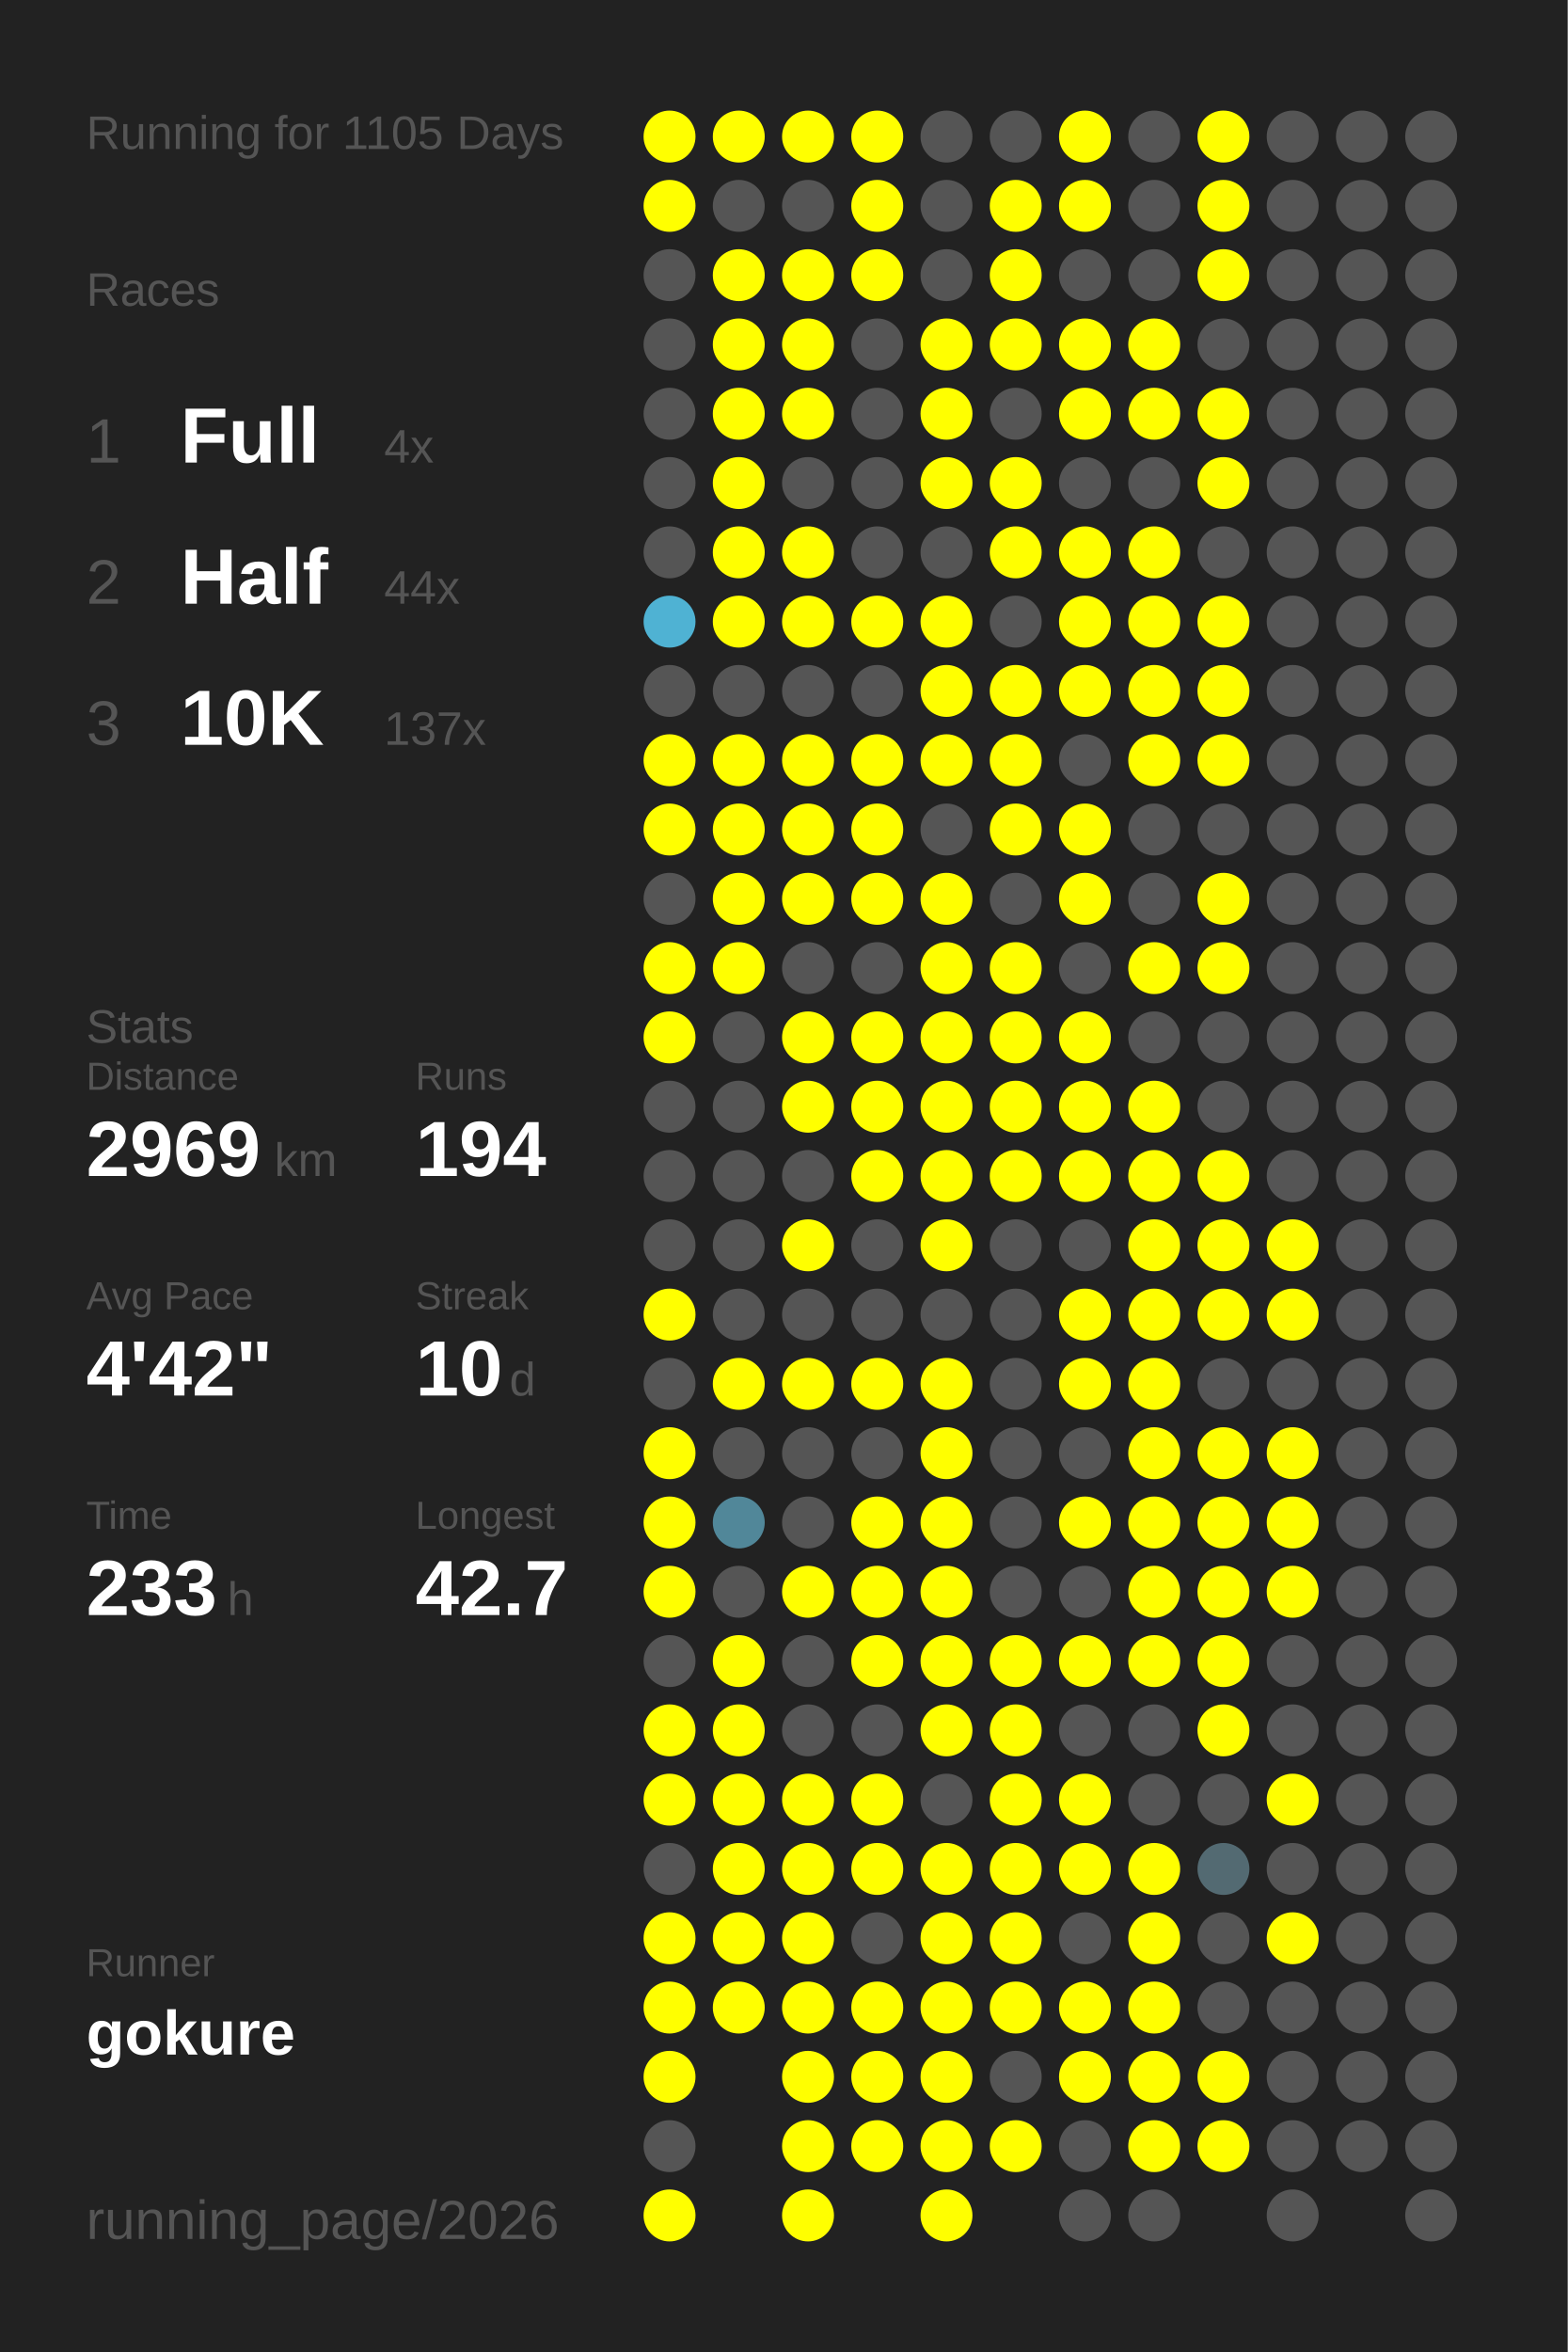
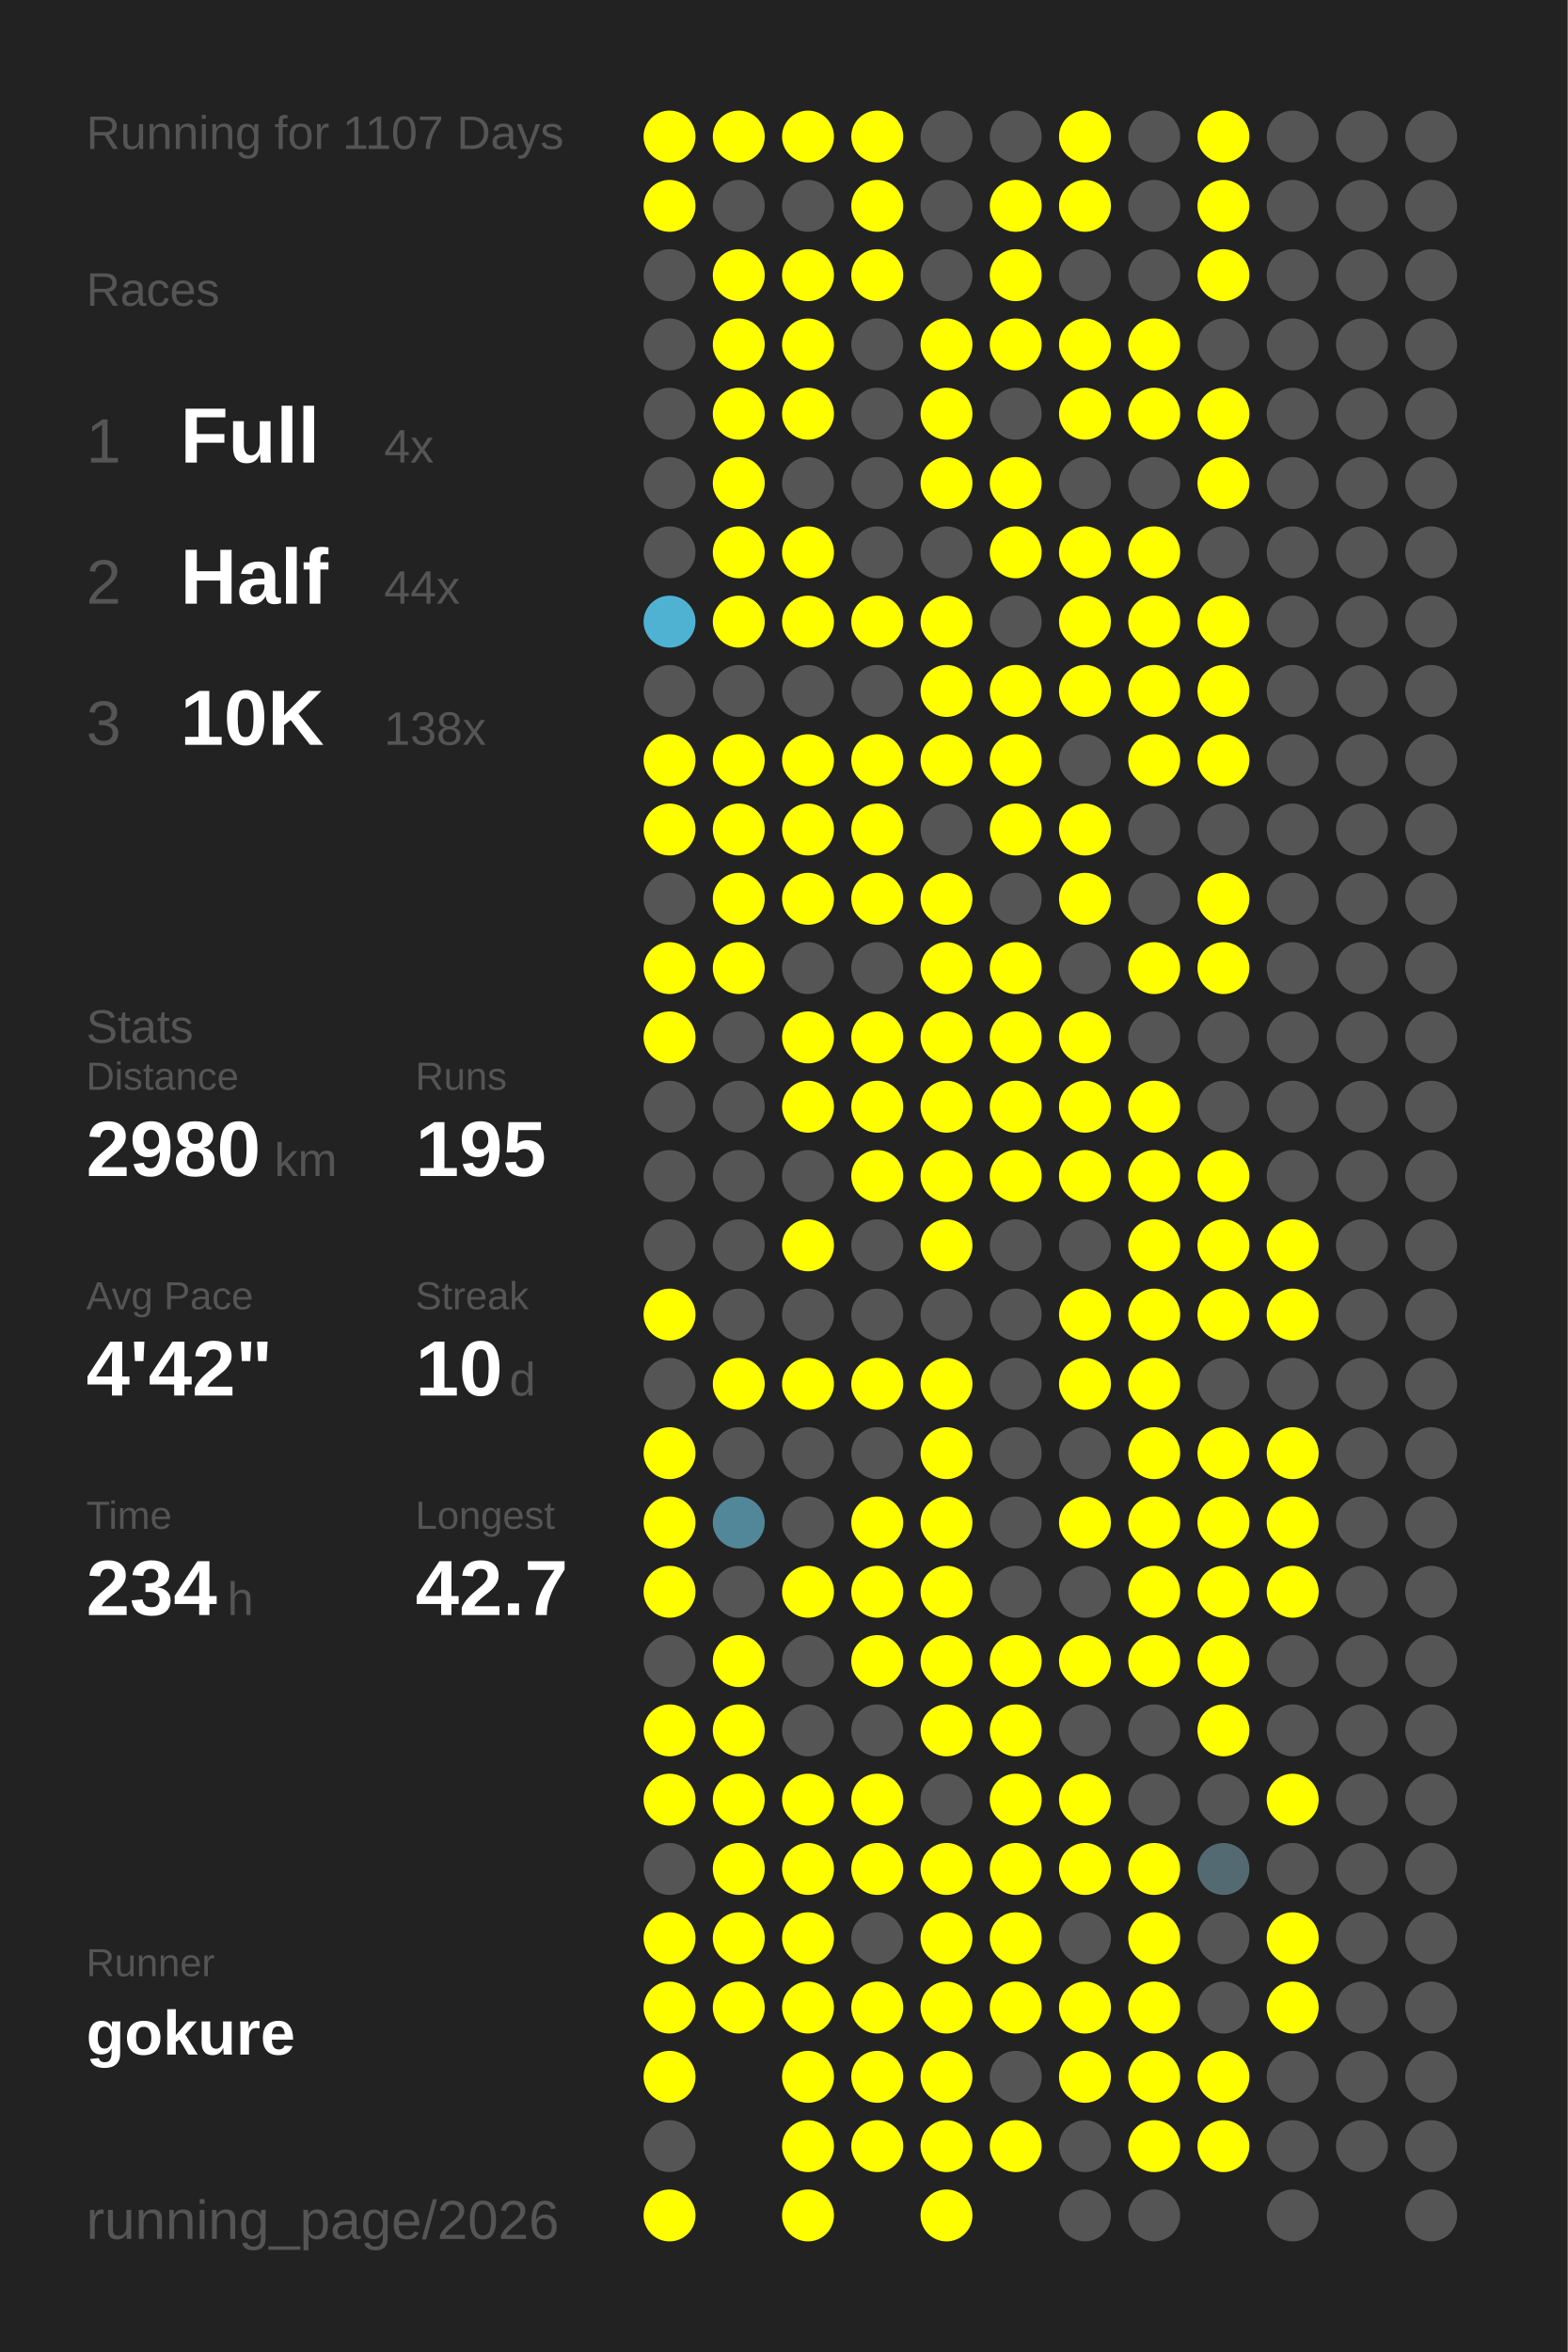
<svg xmlns="http://www.w3.org/2000/svg" baseProfile="full" height="300mm" version="1.1" viewBox="0,0,200,300" width="200mm">
  <defs />
  <rect fill="#222222" height="300" width="200" x="0" y="0" />
-   <text fill="#555555" style="font-size:6px; font-family:Arial;" x="11" y="19">Running for 1105 Days</text>
+   <text fill="#555555" style="font-size:6px; font-family:Arial;" x="11" y="19">Running for 1107 Days</text>
  <text fill="#555555" style="font-size:6px; font-family:Arial;" x="11" y="39">Races</text>
  <text fill="#555555" style="font-size:8px; font-family:Arial;" x="11" y="59">1</text>
  <text fill="#FFFFFF" style="font-size:10px; font-family:Arial; font-weight:bold;" x="23" y="59">Full</text>
  <text fill="#555555" style="font-size:6px; font-family:Arial;" x="49" y="59">4x</text>
  <text fill="#555555" style="font-size:8px; font-family:Arial;" x="11" y="77">2</text>
  <text fill="#FFFFFF" style="font-size:10px; font-family:Arial; font-weight:bold;" x="23" y="77">Half</text>
  <text fill="#555555" style="font-size:6px; font-family:Arial;" x="49" y="77">44x</text>
  <text fill="#555555" style="font-size:8px; font-family:Arial;" x="11" y="95">3</text>
  <text fill="#FFFFFF" style="font-size:10px; font-family:Arial; font-weight:bold;" x="23" y="95">10K</text>
-   <text fill="#555555" style="font-size:6px; font-family:Arial;" x="49" y="95">137x</text>
+   <text fill="#555555" style="font-size:6px; font-family:Arial;" x="49" y="95">138x</text>
  <text fill="#555555" style="font-size:6px; font-family:Arial;" x="11" y="133">Stats</text>
  <text fill="#555555" style="font-size:5px; font-family:Arial;" x="11" y="139">Distance</text>
-   <text fill="#FFFFFF" style="font-size:10px; font-family:Arial; font-weight:bold;" x="11" y="150">2969</text>
+   <text fill="#FFFFFF" style="font-size:10px; font-family:Arial; font-weight:bold;" x="11" y="150">2980</text>
  <text fill="#555555" style="font-size:6px; font-family:Arial;" x="35" y="150">km</text>
  <text fill="#555555" style="font-size:5px; font-family:Arial;" x="53" y="139">Runs</text>
-   <text fill="#FFFFFF" style="font-size:10px; font-family:Arial; font-weight:bold;" x="53" y="150">194</text>
+   <text fill="#FFFFFF" style="font-size:10px; font-family:Arial; font-weight:bold;" x="53" y="150">195</text>
  <text fill="#555555" style="font-size:5px; font-family:Arial;" x="11" y="167">Avg Pace</text>
  <text fill="#FFFFFF" style="font-size:10px; font-family:Arial; font-weight:bold;" x="11" y="178">4'42"</text>
  <text fill="#555555" style="font-size:5px; font-family:Arial;" x="53" y="167">Streak</text>
  <text fill="#FFFFFF" style="font-size:10px; font-family:Arial; font-weight:bold;" x="53" y="178">10</text>
  <text fill="#555555" style="font-size:6px; font-family:Arial;" x="65" y="178">d</text>
  <text fill="#555555" style="font-size:5px; font-family:Arial;" x="11" y="195">Time</text>
-   <text fill="#FFFFFF" style="font-size:10px; font-family:Arial; font-weight:bold;" x="11" y="206">233</text>
+   <text fill="#FFFFFF" style="font-size:10px; font-family:Arial; font-weight:bold;" x="11" y="206">234</text>
  <text fill="#555555" style="font-size:6px; font-family:Arial;" x="29" y="206">h</text>
  <text fill="#555555" style="font-size:5px; font-family:Arial;" x="53" y="195">Longest</text>
  <text fill="#FFFFFF" style="font-size:10px; font-family:Arial; font-weight:bold;" x="53" y="206">42.7</text>
  <text fill="#555555" style="font-size:5px; font-family:Arial;" x="11" y="252.065">Runner</text>
  <text fill="#FFFFFF" style="font-size:8px; font-family:Arial; font-weight:bold;" x="11" y="262.065">gokure</text>
  <text fill="#555555" style="font-size:7px; font-family:Arial;" x="11" y="285.581">running_page/2026</text>
  <circle cx="85.417" cy="17.419" fill="#FFFF00" r="3.312" />
  <circle cx="85.417" cy="26.258" fill="#FFFF00" r="3.312" />
  <circle cx="85.417" cy="35.097" fill="#555555" r="3.312" />
  <circle cx="85.417" cy="43.935" fill="#555555" r="3.312" />
  <circle cx="85.417" cy="52.774" fill="#555555" r="3.312" />
  <circle cx="85.417" cy="61.613" fill="#555555" r="3.312" />
  <circle cx="85.417" cy="70.452" fill="#555555" r="3.312" />
  <circle cx="85.417" cy="79.29" fill="#4fb2d3" r="3.312" />
  <circle cx="85.417" cy="88.129" fill="#555555" r="3.312" />
  <circle cx="85.417" cy="96.968" fill="#FFFF00" r="3.312" />
  <circle cx="85.417" cy="105.806" fill="#FFFF00" r="3.312" />
  <circle cx="85.417" cy="114.645" fill="#555555" r="3.312" />
  <circle cx="85.417" cy="123.484" fill="#FFFF00" r="3.312" />
  <circle cx="85.417" cy="132.323" fill="#FFFF00" r="3.312" />
  <circle cx="85.417" cy="141.161" fill="#555555" r="3.312" />
  <circle cx="85.417" cy="150" fill="#555555" r="3.312" />
  <circle cx="85.417" cy="158.839" fill="#555555" r="3.312" />
  <circle cx="85.417" cy="167.677" fill="#FFFF00" r="3.312" />
  <circle cx="85.417" cy="176.516" fill="#555555" r="3.312" />
  <circle cx="85.417" cy="185.355" fill="#FFFF00" r="3.312" />
  <circle cx="85.417" cy="194.194" fill="#FFFF00" r="3.312" />
  <circle cx="85.417" cy="203.032" fill="#FFFF00" r="3.312" />
  <circle cx="85.417" cy="211.871" fill="#555555" r="3.312" />
  <circle cx="85.417" cy="220.71" fill="#FFFF00" r="3.312" />
  <circle cx="85.417" cy="229.548" fill="#FFFF00" r="3.312" />
  <circle cx="85.417" cy="238.387" fill="#555555" r="3.312" />
  <circle cx="85.417" cy="247.226" fill="#FFFF00" r="3.312" />
  <circle cx="85.417" cy="256.065" fill="#FFFF00" r="3.312" />
  <circle cx="85.417" cy="264.903" fill="#FFFF00" r="3.312" />
  <circle cx="85.417" cy="273.742" fill="#555555" r="3.312" />
  <circle cx="85.417" cy="282.581" fill="#FFFF00" r="3.312" />
  <circle cx="94.25" cy="17.419" fill="#FFFF00" r="3.312" />
  <circle cx="94.25" cy="26.258" fill="#555555" r="3.312" />
  <circle cx="94.25" cy="35.097" fill="#FFFF00" r="3.312" />
  <circle cx="94.25" cy="43.935" fill="#FFFF00" r="3.312" />
  <circle cx="94.25" cy="52.774" fill="#FFFF00" r="3.312" />
  <circle cx="94.25" cy="61.613" fill="#FFFF00" r="3.312" />
  <circle cx="94.25" cy="70.452" fill="#FFFF00" r="3.312" />
  <circle cx="94.25" cy="79.29" fill="#FFFF00" r="3.312" />
  <circle cx="94.25" cy="88.129" fill="#555555" r="3.312" />
  <circle cx="94.25" cy="96.968" fill="#FFFF00" r="3.312" />
  <circle cx="94.25" cy="105.806" fill="#FFFF00" r="3.312" />
  <circle cx="94.25" cy="114.645" fill="#FFFF00" r="3.312" />
  <circle cx="94.25" cy="123.484" fill="#FFFF00" r="3.312" />
  <circle cx="94.25" cy="132.323" fill="#555555" r="3.312" />
  <circle cx="94.25" cy="141.161" fill="#555555" r="3.312" />
  <circle cx="94.25" cy="150" fill="#555555" r="3.312" />
  <circle cx="94.25" cy="158.839" fill="#555555" r="3.312" />
  <circle cx="94.25" cy="167.677" fill="#555555" r="3.312" />
  <circle cx="94.25" cy="176.516" fill="#FFFF00" r="3.312" />
  <circle cx="94.25" cy="185.355" fill="#555555" r="3.312" />
  <circle cx="94.25" cy="194.194" fill="#518799" r="3.312" />
  <circle cx="94.25" cy="203.032" fill="#555555" r="3.312" />
  <circle cx="94.25" cy="211.871" fill="#FFFF00" r="3.312" />
  <circle cx="94.25" cy="220.71" fill="#FFFF00" r="3.312" />
  <circle cx="94.25" cy="229.548" fill="#FFFF00" r="3.312" />
  <circle cx="94.25" cy="238.387" fill="#FFFF00" r="3.312" />
  <circle cx="94.25" cy="247.226" fill="#FFFF00" r="3.312" />
  <circle cx="94.25" cy="256.065" fill="#FFFF00" r="3.312" />
  <circle cx="103.083" cy="17.419" fill="#FFFF00" r="3.312" />
  <circle cx="103.083" cy="26.258" fill="#555555" r="3.312" />
  <circle cx="103.083" cy="35.097" fill="#FFFF00" r="3.312" />
  <circle cx="103.083" cy="43.935" fill="#FFFF00" r="3.312" />
  <circle cx="103.083" cy="52.774" fill="#FFFF00" r="3.312" />
  <circle cx="103.083" cy="61.613" fill="#555555" r="3.312" />
  <circle cx="103.083" cy="70.452" fill="#FFFF00" r="3.312" />
  <circle cx="103.083" cy="79.29" fill="#FFFF00" r="3.312" />
  <circle cx="103.083" cy="88.129" fill="#555555" r="3.312" />
  <circle cx="103.083" cy="96.968" fill="#FFFF00" r="3.312" />
  <circle cx="103.083" cy="105.806" fill="#FFFF00" r="3.312" />
  <circle cx="103.083" cy="114.645" fill="#FFFF00" r="3.312" />
  <circle cx="103.083" cy="123.484" fill="#555555" r="3.312" />
  <circle cx="103.083" cy="132.323" fill="#FFFF00" r="3.312" />
  <circle cx="103.083" cy="141.161" fill="#FFFF00" r="3.312" />
  <circle cx="103.083" cy="150" fill="#555555" r="3.312" />
  <circle cx="103.083" cy="158.839" fill="#FFFF00" r="3.312" />
  <circle cx="103.083" cy="167.677" fill="#555555" r="3.312" />
  <circle cx="103.083" cy="176.516" fill="#FFFF00" r="3.312" />
  <circle cx="103.083" cy="185.355" fill="#555555" r="3.312" />
  <circle cx="103.083" cy="194.194" fill="#555555" r="3.312" />
  <circle cx="103.083" cy="203.032" fill="#FFFF00" r="3.312" />
  <circle cx="103.083" cy="211.871" fill="#555555" r="3.312" />
  <circle cx="103.083" cy="220.71" fill="#555555" r="3.312" />
  <circle cx="103.083" cy="229.548" fill="#FFFF00" r="3.312" />
  <circle cx="103.083" cy="238.387" fill="#FFFF00" r="3.312" />
  <circle cx="103.083" cy="247.226" fill="#FFFF00" r="3.312" />
  <circle cx="103.083" cy="256.065" fill="#FFFF00" r="3.312" />
  <circle cx="103.083" cy="264.903" fill="#FFFF00" r="3.312" />
  <circle cx="103.083" cy="273.742" fill="#FFFF00" r="3.312" />
  <circle cx="103.083" cy="282.581" fill="#FFFF00" r="3.312" />
  <circle cx="111.917" cy="17.419" fill="#FFFF00" r="3.312" />
  <circle cx="111.917" cy="26.258" fill="#FFFF00" r="3.312" />
  <circle cx="111.917" cy="35.097" fill="#FFFF00" r="3.312" />
  <circle cx="111.917" cy="43.935" fill="#555555" r="3.312" />
  <circle cx="111.917" cy="52.774" fill="#555555" r="3.312" />
  <circle cx="111.917" cy="61.613" fill="#555555" r="3.312" />
  <circle cx="111.917" cy="70.452" fill="#555555" r="3.312" />
  <circle cx="111.917" cy="79.29" fill="#FFFF00" r="3.312" />
  <circle cx="111.917" cy="88.129" fill="#555555" r="3.312" />
  <circle cx="111.917" cy="96.968" fill="#FFFF00" r="3.312" />
  <circle cx="111.917" cy="105.806" fill="#FFFF00" r="3.312" />
  <circle cx="111.917" cy="114.645" fill="#FFFF00" r="3.312" />
  <circle cx="111.917" cy="123.484" fill="#555555" r="3.312" />
  <circle cx="111.917" cy="132.323" fill="#FFFF00" r="3.312" />
  <circle cx="111.917" cy="141.161" fill="#FFFF00" r="3.312" />
  <circle cx="111.917" cy="150" fill="#FFFF00" r="3.312" />
  <circle cx="111.917" cy="158.839" fill="#555555" r="3.312" />
  <circle cx="111.917" cy="167.677" fill="#555555" r="3.312" />
  <circle cx="111.917" cy="176.516" fill="#FFFF00" r="3.312" />
  <circle cx="111.917" cy="185.355" fill="#555555" r="3.312" />
  <circle cx="111.917" cy="194.194" fill="#FFFF00" r="3.312" />
  <circle cx="111.917" cy="203.032" fill="#FFFF00" r="3.312" />
  <circle cx="111.917" cy="211.871" fill="#FFFF00" r="3.312" />
  <circle cx="111.917" cy="220.71" fill="#555555" r="3.312" />
  <circle cx="111.917" cy="229.548" fill="#FFFF00" r="3.312" />
  <circle cx="111.917" cy="238.387" fill="#FFFF00" r="3.312" />
  <circle cx="111.917" cy="247.226" fill="#555555" r="3.312" />
  <circle cx="111.917" cy="256.065" fill="#FFFF00" r="3.312" />
  <circle cx="111.917" cy="264.903" fill="#FFFF00" r="3.312" />
  <circle cx="111.917" cy="273.742" fill="#FFFF00" r="3.312" />
  <circle cx="120.75" cy="17.419" fill="#555555" r="3.312" />
  <circle cx="120.75" cy="26.258" fill="#555555" r="3.312" />
  <circle cx="120.75" cy="35.097" fill="#555555" r="3.312" />
  <circle cx="120.75" cy="43.935" fill="#FFFF00" r="3.312" />
  <circle cx="120.75" cy="52.774" fill="#FFFF00" r="3.312" />
  <circle cx="120.75" cy="61.613" fill="#FFFF00" r="3.312" />
  <circle cx="120.75" cy="70.452" fill="#555555" r="3.312" />
  <circle cx="120.75" cy="79.29" fill="#FFFF00" r="3.312" />
  <circle cx="120.75" cy="88.129" fill="#FFFF00" r="3.312" />
  <circle cx="120.75" cy="96.968" fill="#FFFF00" r="3.312" />
  <circle cx="120.75" cy="105.806" fill="#555555" r="3.312" />
  <circle cx="120.75" cy="114.645" fill="#FFFF00" r="3.312" />
  <circle cx="120.75" cy="123.484" fill="#FFFF00" r="3.312" />
  <circle cx="120.75" cy="132.323" fill="#FFFF00" r="3.312" />
  <circle cx="120.75" cy="141.161" fill="#FFFF00" r="3.312" />
  <circle cx="120.75" cy="150" fill="#FFFF00" r="3.312" />
  <circle cx="120.75" cy="158.839" fill="#FFFF00" r="3.312" />
  <circle cx="120.75" cy="167.677" fill="#555555" r="3.312" />
  <circle cx="120.75" cy="176.516" fill="#FFFF00" r="3.312" />
  <circle cx="120.75" cy="185.355" fill="#FFFF00" r="3.312" />
  <circle cx="120.75" cy="194.194" fill="#FFFF00" r="3.312" />
  <circle cx="120.75" cy="203.032" fill="#FFFF00" r="3.312" />
  <circle cx="120.75" cy="211.871" fill="#FFFF00" r="3.312" />
  <circle cx="120.75" cy="220.71" fill="#FFFF00" r="3.312" />
  <circle cx="120.75" cy="229.548" fill="#555555" r="3.312" />
  <circle cx="120.75" cy="238.387" fill="#FFFF00" r="3.312" />
  <circle cx="120.75" cy="247.226" fill="#FFFF00" r="3.312" />
  <circle cx="120.75" cy="256.065" fill="#FFFF00" r="3.312" />
  <circle cx="120.75" cy="264.903" fill="#FFFF00" r="3.312" />
  <circle cx="120.75" cy="273.742" fill="#FFFF00" r="3.312" />
  <circle cx="120.75" cy="282.581" fill="#FFFF00" r="3.312" />
  <circle cx="129.583" cy="17.419" fill="#555555" r="3.312" />
  <circle cx="129.583" cy="26.258" fill="#FFFF00" r="3.312" />
  <circle cx="129.583" cy="35.097" fill="#FFFF00" r="3.312" />
  <circle cx="129.583" cy="43.935" fill="#FFFF00" r="3.312" />
  <circle cx="129.583" cy="52.774" fill="#555555" r="3.312" />
  <circle cx="129.583" cy="61.613" fill="#FFFF00" r="3.312" />
  <circle cx="129.583" cy="70.452" fill="#FFFF00" r="3.312" />
  <circle cx="129.583" cy="79.29" fill="#555555" r="3.312" />
  <circle cx="129.583" cy="88.129" fill="#FFFF00" r="3.312" />
  <circle cx="129.583" cy="96.968" fill="#FFFF00" r="3.312" />
  <circle cx="129.583" cy="105.806" fill="#FFFF00" r="3.312" />
  <circle cx="129.583" cy="114.645" fill="#555555" r="3.312" />
  <circle cx="129.583" cy="123.484" fill="#FFFF00" r="3.312" />
  <circle cx="129.583" cy="132.323" fill="#FFFF00" r="3.312" />
  <circle cx="129.583" cy="141.161" fill="#FFFF00" r="3.312" />
  <circle cx="129.583" cy="150" fill="#FFFF00" r="3.312" />
  <circle cx="129.583" cy="158.839" fill="#555555" r="3.312" />
  <circle cx="129.583" cy="167.677" fill="#555555" r="3.312" />
  <circle cx="129.583" cy="176.516" fill="#555555" r="3.312" />
  <circle cx="129.583" cy="185.355" fill="#555555" r="3.312" />
  <circle cx="129.583" cy="194.194" fill="#555555" r="3.312" />
  <circle cx="129.583" cy="203.032" fill="#555555" r="3.312" />
  <circle cx="129.583" cy="211.871" fill="#FFFF00" r="3.312" />
  <circle cx="129.583" cy="220.71" fill="#FFFF00" r="3.312" />
  <circle cx="129.583" cy="229.548" fill="#FFFF00" r="3.312" />
  <circle cx="129.583" cy="238.387" fill="#FFFF00" r="3.312" />
  <circle cx="129.583" cy="247.226" fill="#FFFF00" r="3.312" />
  <circle cx="129.583" cy="256.065" fill="#FFFF00" r="3.312" />
  <circle cx="129.583" cy="264.903" fill="#555555" r="3.312" />
  <circle cx="129.583" cy="273.742" fill="#FFFF00" r="3.312" />
  <circle cx="138.417" cy="17.419" fill="#FFFF00" r="3.312" />
  <circle cx="138.417" cy="26.258" fill="#FFFF00" r="3.312" />
  <circle cx="138.417" cy="35.097" fill="#555555" r="3.312" />
  <circle cx="138.417" cy="43.935" fill="#FFFF00" r="3.312" />
  <circle cx="138.417" cy="52.774" fill="#FFFF00" r="3.312" />
  <circle cx="138.417" cy="61.613" fill="#555555" r="3.312" />
  <circle cx="138.417" cy="70.452" fill="#FFFF00" r="3.312" />
  <circle cx="138.417" cy="79.29" fill="#FFFF00" r="3.312" />
  <circle cx="138.417" cy="88.129" fill="#FFFF00" r="3.312" />
  <circle cx="138.417" cy="96.968" fill="#555555" r="3.312" />
  <circle cx="138.417" cy="105.806" fill="#FFFF00" r="3.312" />
  <circle cx="138.417" cy="114.645" fill="#FFFF00" r="3.312" />
  <circle cx="138.417" cy="123.484" fill="#555555" r="3.312" />
  <circle cx="138.417" cy="132.323" fill="#FFFF00" r="3.312" />
  <circle cx="138.417" cy="141.161" fill="#FFFF00" r="3.312" />
  <circle cx="138.417" cy="150" fill="#FFFF00" r="3.312" />
  <circle cx="138.417" cy="158.839" fill="#555555" r="3.312" />
  <circle cx="138.417" cy="167.677" fill="#FFFF00" r="3.312" />
  <circle cx="138.417" cy="176.516" fill="#FFFF00" r="3.312" />
  <circle cx="138.417" cy="185.355" fill="#555555" r="3.312" />
  <circle cx="138.417" cy="194.194" fill="#FFFF00" r="3.312" />
  <circle cx="138.417" cy="203.032" fill="#555555" r="3.312" />
  <circle cx="138.417" cy="211.871" fill="#FFFF00" r="3.312" />
  <circle cx="138.417" cy="220.71" fill="#555555" r="3.312" />
  <circle cx="138.417" cy="229.548" fill="#FFFF00" r="3.312" />
  <circle cx="138.417" cy="238.387" fill="#FFFF00" r="3.312" />
  <circle cx="138.417" cy="247.226" fill="#555555" r="3.312" />
  <circle cx="138.417" cy="256.065" fill="#FFFF00" r="3.312" />
  <circle cx="138.417" cy="264.903" fill="#FFFF00" r="3.312" />
  <circle cx="138.417" cy="273.742" fill="#555555" r="3.312" />
  <circle cx="138.417" cy="282.581" fill="#555555" r="3.312" />
  <circle cx="147.25" cy="17.419" fill="#555555" r="3.312" />
  <circle cx="147.25" cy="26.258" fill="#555555" r="3.312" />
  <circle cx="147.25" cy="35.097" fill="#555555" r="3.312" />
  <circle cx="147.25" cy="43.935" fill="#FFFF00" r="3.312" />
  <circle cx="147.25" cy="52.774" fill="#FFFF00" r="3.312" />
  <circle cx="147.25" cy="61.613" fill="#555555" r="3.312" />
  <circle cx="147.25" cy="70.452" fill="#FFFF00" r="3.312" />
  <circle cx="147.25" cy="79.29" fill="#FFFF00" r="3.312" />
  <circle cx="147.25" cy="88.129" fill="#FFFF00" r="3.312" />
  <circle cx="147.25" cy="96.968" fill="#FFFF00" r="3.312" />
  <circle cx="147.25" cy="105.806" fill="#555555" r="3.312" />
  <circle cx="147.25" cy="114.645" fill="#555555" r="3.312" />
  <circle cx="147.25" cy="123.484" fill="#FFFF00" r="3.312" />
  <circle cx="147.25" cy="132.323" fill="#555555" r="3.312" />
  <circle cx="147.25" cy="141.161" fill="#FFFF00" r="3.312" />
  <circle cx="147.25" cy="150" fill="#FFFF00" r="3.312" />
  <circle cx="147.25" cy="158.839" fill="#FFFF00" r="3.312" />
  <circle cx="147.25" cy="167.677" fill="#FFFF00" r="3.312" />
  <circle cx="147.25" cy="176.516" fill="#FFFF00" r="3.312" />
  <circle cx="147.25" cy="185.355" fill="#FFFF00" r="3.312" />
  <circle cx="147.25" cy="194.194" fill="#FFFF00" r="3.312" />
  <circle cx="147.25" cy="203.032" fill="#FFFF00" r="3.312" />
  <circle cx="147.25" cy="211.871" fill="#FFFF00" r="3.312" />
  <circle cx="147.25" cy="220.71" fill="#555555" r="3.312" />
  <circle cx="147.25" cy="229.548" fill="#555555" r="3.312" />
  <circle cx="147.25" cy="238.387" fill="#FFFF00" r="3.312" />
  <circle cx="147.25" cy="247.226" fill="#FFFF00" r="3.312" />
  <circle cx="147.25" cy="256.065" fill="#FFFF00" r="3.312" />
  <circle cx="147.25" cy="264.903" fill="#FFFF00" r="3.312" />
  <circle cx="147.25" cy="273.742" fill="#FFFF00" r="3.312" />
  <circle cx="147.25" cy="282.581" fill="#555555" r="3.312" />
  <circle cx="156.083" cy="17.419" fill="#FFFF00" r="3.312" />
  <circle cx="156.083" cy="26.258" fill="#FFFF00" r="3.312" />
  <circle cx="156.083" cy="35.097" fill="#FFFF00" r="3.312" />
  <circle cx="156.083" cy="43.935" fill="#555555" r="3.312" />
  <circle cx="156.083" cy="52.774" fill="#FFFF00" r="3.312" />
  <circle cx="156.083" cy="61.613" fill="#FFFF00" r="3.312" />
  <circle cx="156.083" cy="70.452" fill="#555555" r="3.312" />
  <circle cx="156.083" cy="79.29" fill="#FFFF00" r="3.312" />
  <circle cx="156.083" cy="88.129" fill="#FFFF00" r="3.312" />
  <circle cx="156.083" cy="96.968" fill="#FFFF00" r="3.312" />
  <circle cx="156.083" cy="105.806" fill="#555555" r="3.312" />
  <circle cx="156.083" cy="114.645" fill="#FFFF00" r="3.312" />
  <circle cx="156.083" cy="123.484" fill="#FFFF00" r="3.312" />
  <circle cx="156.083" cy="132.323" fill="#555555" r="3.312" />
  <circle cx="156.083" cy="141.161" fill="#555555" r="3.312" />
  <circle cx="156.083" cy="150" fill="#FFFF00" r="3.312" />
  <circle cx="156.083" cy="158.839" fill="#FFFF00" r="3.312" />
  <circle cx="156.083" cy="167.677" fill="#FFFF00" r="3.312" />
  <circle cx="156.083" cy="176.516" fill="#555555" r="3.312" />
  <circle cx="156.083" cy="185.355" fill="#FFFF00" r="3.312" />
  <circle cx="156.083" cy="194.194" fill="#FFFF00" r="3.312" />
  <circle cx="156.083" cy="203.032" fill="#FFFF00" r="3.312" />
  <circle cx="156.083" cy="211.871" fill="#FFFF00" r="3.312" />
  <circle cx="156.083" cy="220.71" fill="#FFFF00" r="3.312" />
  <circle cx="156.083" cy="229.548" fill="#555555" r="3.312" />
  <circle cx="156.083" cy="238.387" fill="#536a72" r="3.312" />
  <circle cx="156.083" cy="247.226" fill="#555555" r="3.312" />
  <circle cx="156.083" cy="256.065" fill="#555555" r="3.312" />
  <circle cx="156.083" cy="264.903" fill="#FFFF00" r="3.312" />
  <circle cx="156.083" cy="273.742" fill="#FFFF00" r="3.312" />
  <circle cx="164.917" cy="17.419" fill="#555555" r="3.312" />
  <circle cx="164.917" cy="26.258" fill="#555555" r="3.312" />
  <circle cx="164.917" cy="35.097" fill="#555555" r="3.312" />
  <circle cx="164.917" cy="43.935" fill="#555555" r="3.312" />
  <circle cx="164.917" cy="52.774" fill="#555555" r="3.312" />
  <circle cx="164.917" cy="61.613" fill="#555555" r="3.312" />
  <circle cx="164.917" cy="70.452" fill="#555555" r="3.312" />
  <circle cx="164.917" cy="79.29" fill="#555555" r="3.312" />
  <circle cx="164.917" cy="88.129" fill="#555555" r="3.312" />
  <circle cx="164.917" cy="96.968" fill="#555555" r="3.312" />
  <circle cx="164.917" cy="105.806" fill="#555555" r="3.312" />
  <circle cx="164.917" cy="114.645" fill="#555555" r="3.312" />
  <circle cx="164.917" cy="123.484" fill="#555555" r="3.312" />
  <circle cx="164.917" cy="132.323" fill="#555555" r="3.312" />
  <circle cx="164.917" cy="141.161" fill="#555555" r="3.312" />
  <circle cx="164.917" cy="150" fill="#555555" r="3.312" />
  <circle cx="164.917" cy="158.839" fill="#FFFF00" r="3.312" />
  <circle cx="164.917" cy="167.677" fill="#FFFF00" r="3.312" />
  <circle cx="164.917" cy="176.516" fill="#555555" r="3.312" />
  <circle cx="164.917" cy="185.355" fill="#FFFF00" r="3.312" />
  <circle cx="164.917" cy="194.194" fill="#FFFF00" r="3.312" />
  <circle cx="164.917" cy="203.032" fill="#FFFF00" r="3.312" />
  <circle cx="164.917" cy="211.871" fill="#555555" r="3.312" />
  <circle cx="164.917" cy="220.71" fill="#555555" r="3.312" />
  <circle cx="164.917" cy="229.548" fill="#FFFF00" r="3.312" />
  <circle cx="164.917" cy="238.387" fill="#555555" r="3.312" />
  <circle cx="164.917" cy="247.226" fill="#FFFF00" r="3.312" />
-   <circle cx="164.917" cy="256.065" fill="#555555" r="3.312" />
+   <circle cx="164.917" cy="256.065" fill="#FFFF00" r="3.312" />
  <circle cx="164.917" cy="264.903" fill="#555555" r="3.312" />
  <circle cx="164.917" cy="273.742" fill="#555555" r="3.312" />
  <circle cx="164.917" cy="282.581" fill="#555555" r="3.312" />
  <circle cx="173.75" cy="17.419" fill="#555555" r="3.312" />
  <circle cx="173.75" cy="26.258" fill="#555555" r="3.312" />
  <circle cx="173.75" cy="35.097" fill="#555555" r="3.312" />
  <circle cx="173.75" cy="43.935" fill="#555555" r="3.312" />
  <circle cx="173.75" cy="52.774" fill="#555555" r="3.312" />
  <circle cx="173.75" cy="61.613" fill="#555555" r="3.312" />
  <circle cx="173.75" cy="70.452" fill="#555555" r="3.312" />
  <circle cx="173.75" cy="79.29" fill="#555555" r="3.312" />
  <circle cx="173.75" cy="88.129" fill="#555555" r="3.312" />
  <circle cx="173.75" cy="96.968" fill="#555555" r="3.312" />
  <circle cx="173.75" cy="105.806" fill="#555555" r="3.312" />
  <circle cx="173.75" cy="114.645" fill="#555555" r="3.312" />
  <circle cx="173.75" cy="123.484" fill="#555555" r="3.312" />
  <circle cx="173.75" cy="132.323" fill="#555555" r="3.312" />
  <circle cx="173.75" cy="141.161" fill="#555555" r="3.312" />
  <circle cx="173.75" cy="150" fill="#555555" r="3.312" />
  <circle cx="173.75" cy="158.839" fill="#555555" r="3.312" />
  <circle cx="173.75" cy="167.677" fill="#555555" r="3.312" />
  <circle cx="173.75" cy="176.516" fill="#555555" r="3.312" />
  <circle cx="173.75" cy="185.355" fill="#555555" r="3.312" />
  <circle cx="173.75" cy="194.194" fill="#555555" r="3.312" />
  <circle cx="173.75" cy="203.032" fill="#555555" r="3.312" />
  <circle cx="173.75" cy="211.871" fill="#555555" r="3.312" />
  <circle cx="173.75" cy="220.71" fill="#555555" r="3.312" />
  <circle cx="173.75" cy="229.548" fill="#555555" r="3.312" />
  <circle cx="173.75" cy="238.387" fill="#555555" r="3.312" />
  <circle cx="173.75" cy="247.226" fill="#555555" r="3.312" />
  <circle cx="173.75" cy="256.065" fill="#555555" r="3.312" />
  <circle cx="173.75" cy="264.903" fill="#555555" r="3.312" />
  <circle cx="173.75" cy="273.742" fill="#555555" r="3.312" />
  <circle cx="182.583" cy="17.419" fill="#555555" r="3.312" />
  <circle cx="182.583" cy="26.258" fill="#555555" r="3.312" />
  <circle cx="182.583" cy="35.097" fill="#555555" r="3.312" />
  <circle cx="182.583" cy="43.935" fill="#555555" r="3.312" />
  <circle cx="182.583" cy="52.774" fill="#555555" r="3.312" />
  <circle cx="182.583" cy="61.613" fill="#555555" r="3.312" />
  <circle cx="182.583" cy="70.452" fill="#555555" r="3.312" />
  <circle cx="182.583" cy="79.29" fill="#555555" r="3.312" />
  <circle cx="182.583" cy="88.129" fill="#555555" r="3.312" />
  <circle cx="182.583" cy="96.968" fill="#555555" r="3.312" />
  <circle cx="182.583" cy="105.806" fill="#555555" r="3.312" />
  <circle cx="182.583" cy="114.645" fill="#555555" r="3.312" />
  <circle cx="182.583" cy="123.484" fill="#555555" r="3.312" />
  <circle cx="182.583" cy="132.323" fill="#555555" r="3.312" />
  <circle cx="182.583" cy="141.161" fill="#555555" r="3.312" />
  <circle cx="182.583" cy="150" fill="#555555" r="3.312" />
  <circle cx="182.583" cy="158.839" fill="#555555" r="3.312" />
  <circle cx="182.583" cy="167.677" fill="#555555" r="3.312" />
  <circle cx="182.583" cy="176.516" fill="#555555" r="3.312" />
  <circle cx="182.583" cy="185.355" fill="#555555" r="3.312" />
  <circle cx="182.583" cy="194.194" fill="#555555" r="3.312" />
  <circle cx="182.583" cy="203.032" fill="#555555" r="3.312" />
  <circle cx="182.583" cy="211.871" fill="#555555" r="3.312" />
  <circle cx="182.583" cy="220.71" fill="#555555" r="3.312" />
  <circle cx="182.583" cy="229.548" fill="#555555" r="3.312" />
  <circle cx="182.583" cy="238.387" fill="#555555" r="3.312" />
  <circle cx="182.583" cy="247.226" fill="#555555" r="3.312" />
  <circle cx="182.583" cy="256.065" fill="#555555" r="3.312" />
  <circle cx="182.583" cy="264.903" fill="#555555" r="3.312" />
  <circle cx="182.583" cy="273.742" fill="#555555" r="3.312" />
  <circle cx="182.583" cy="282.581" fill="#555555" r="3.312" />
</svg>
